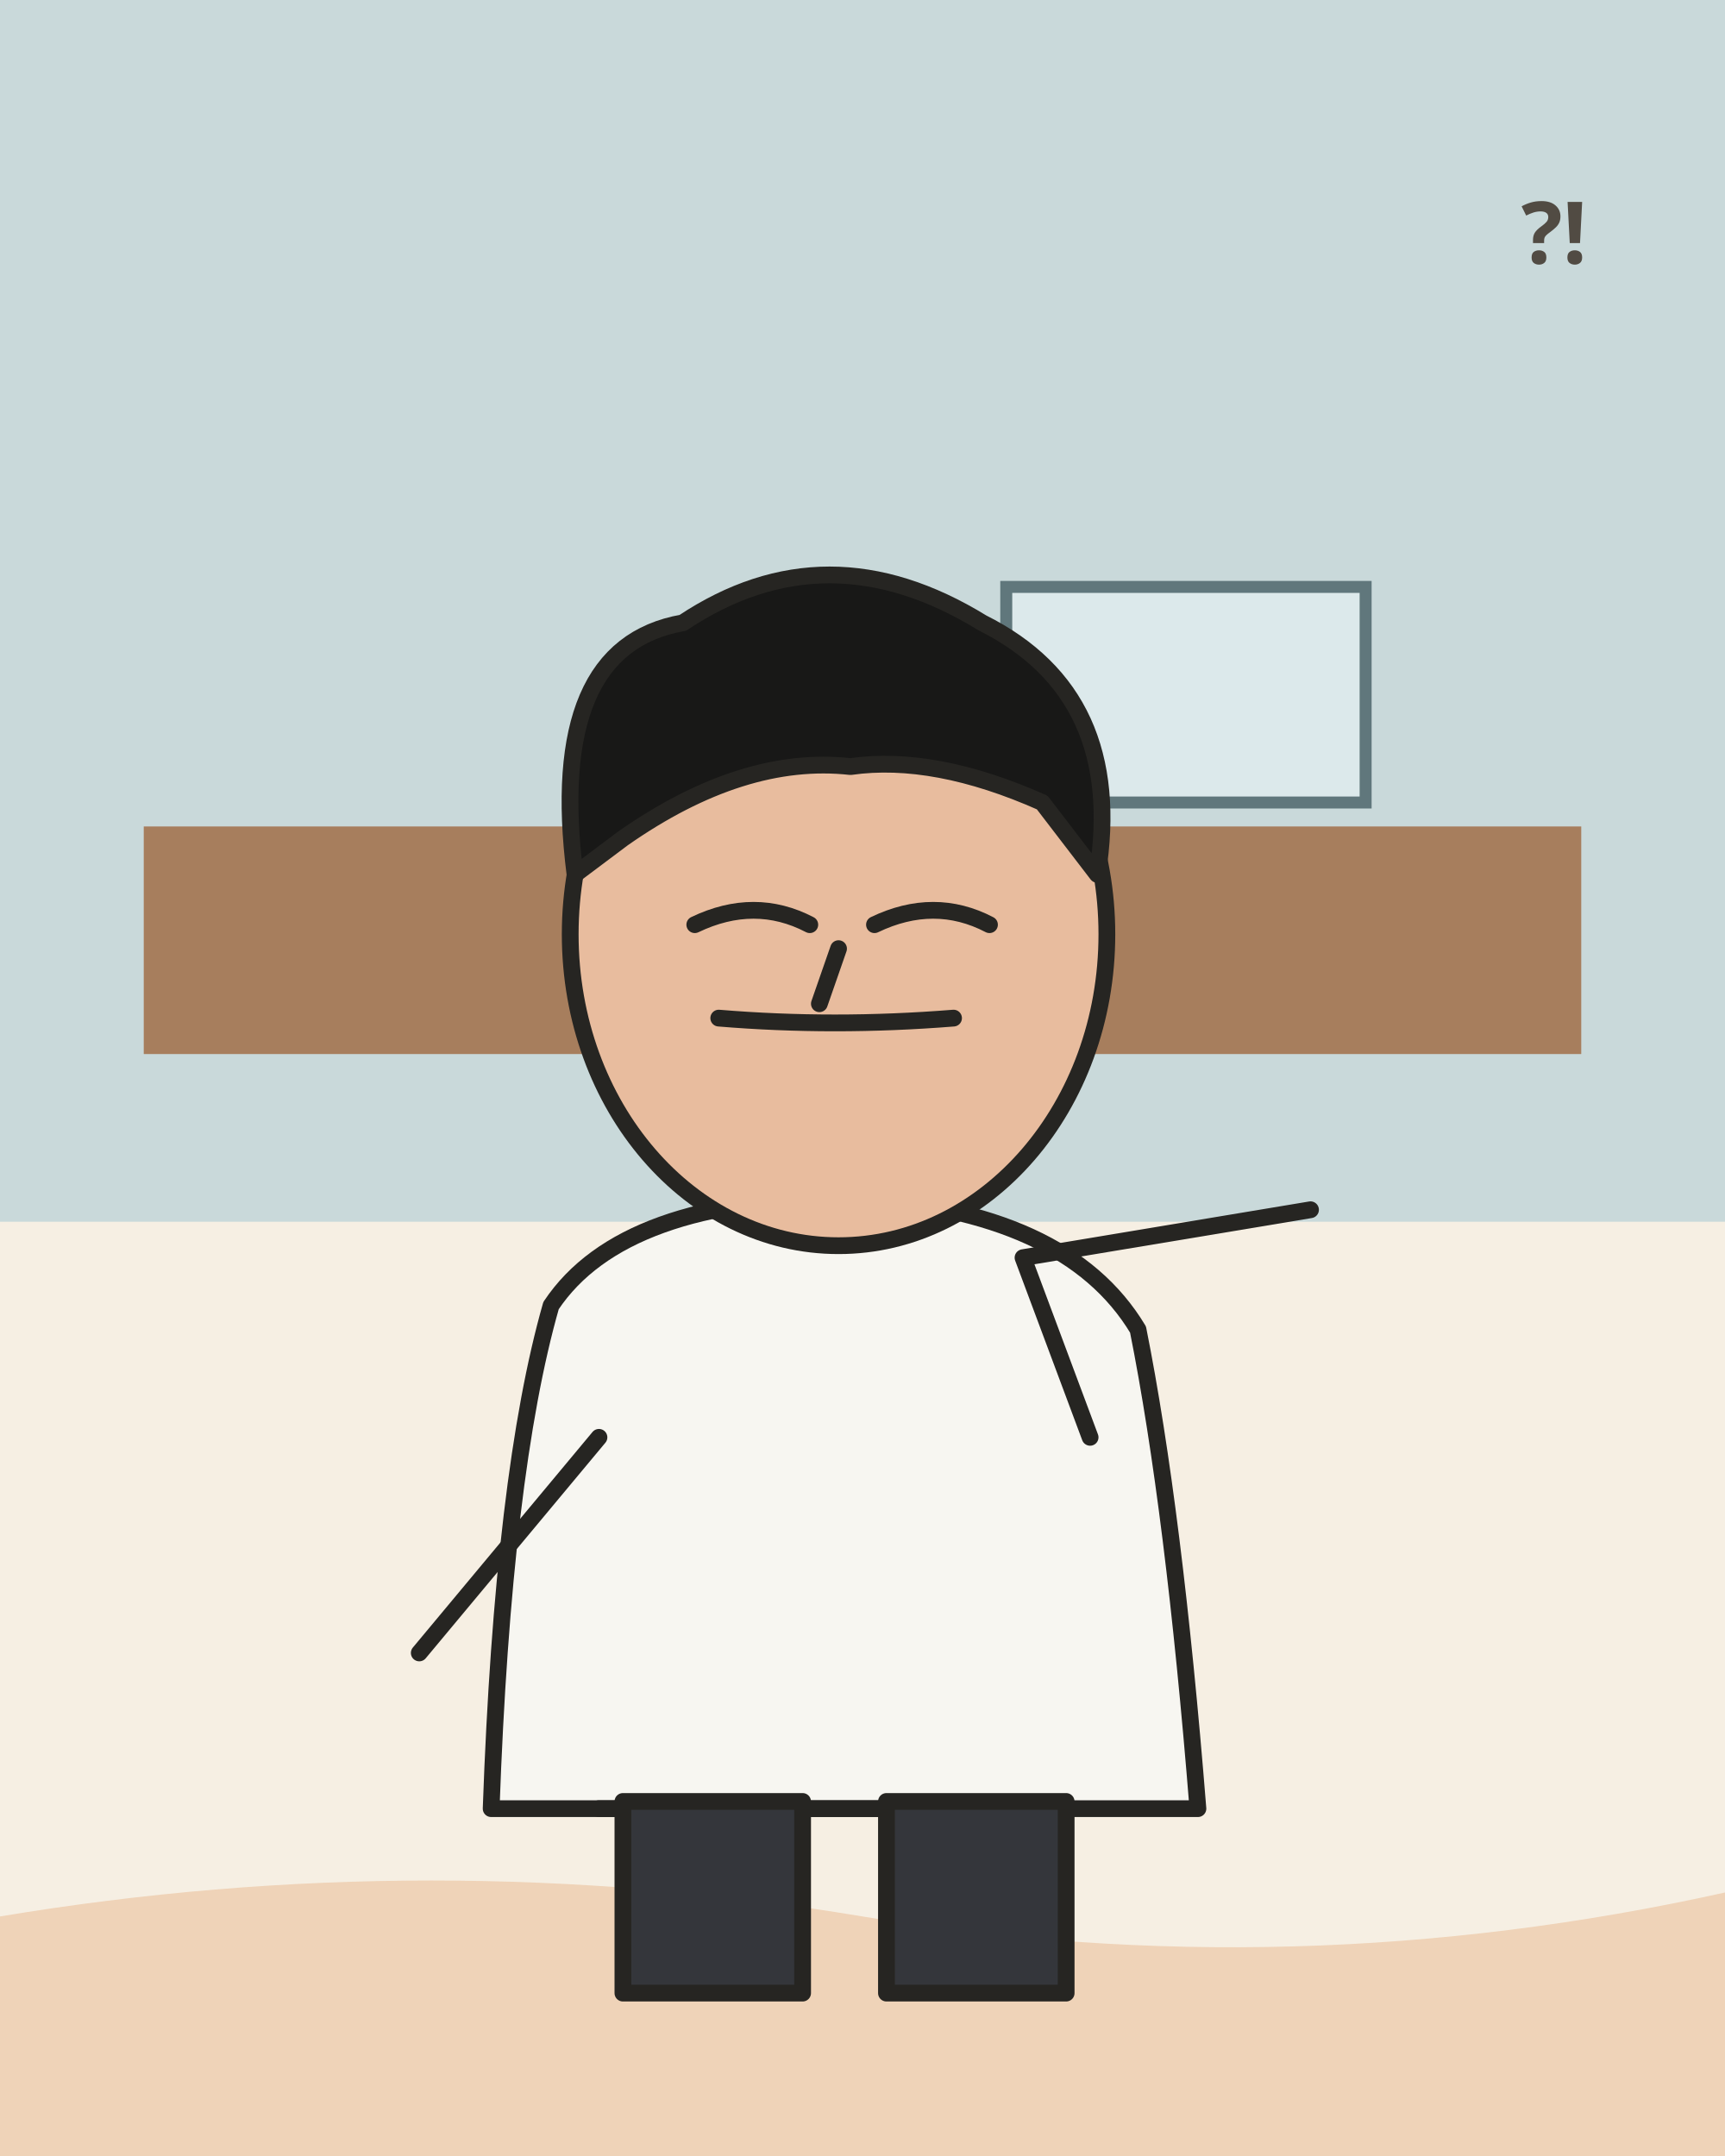
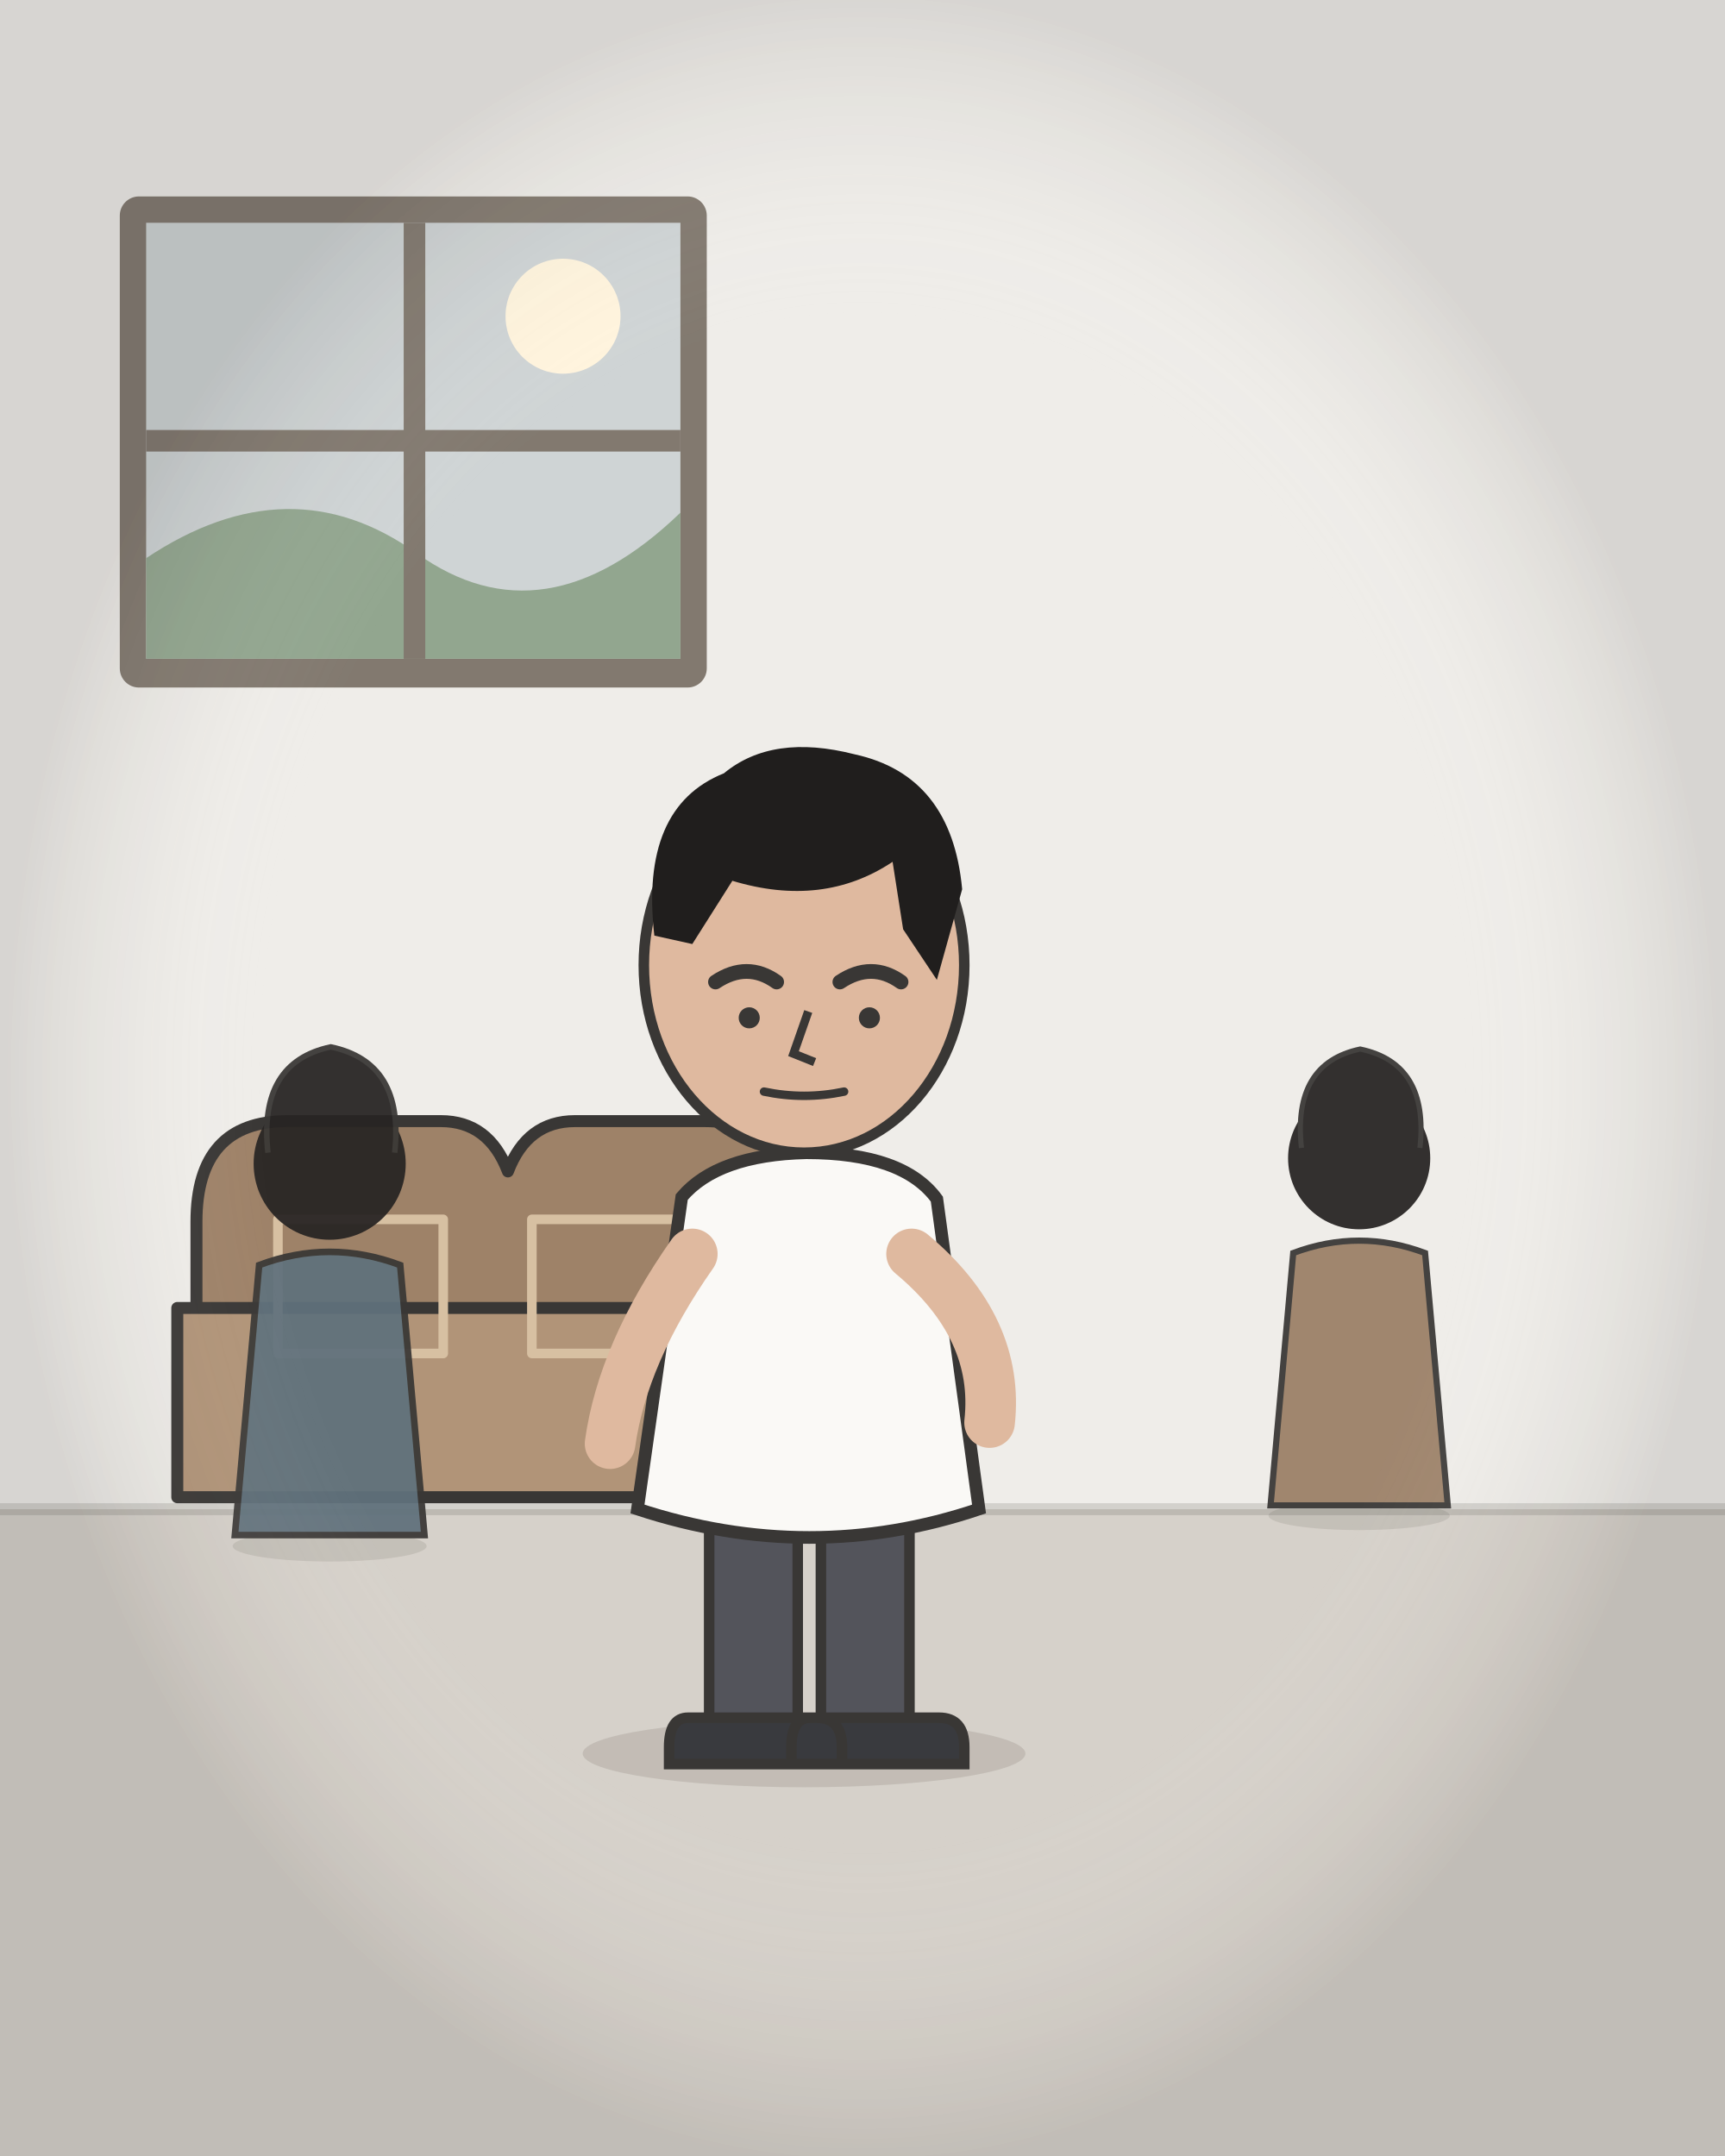
- <svg xmlns="http://www.w3.org/2000/svg" viewBox="0 0 720 900" role="img" aria-label="웹툰 장면">
-   <rect width="720" height="900" fill="#f6efe3" />
-   <rect x="0" y="0" width="720" height="510" fill="#c9d9da" />
-   <rect x="60" y="345" width="600" height="95" fill="#a77e5d" />
-   <rect x="420" y="245" width="150" height="90" fill="#dce9eb" stroke="#60777c" stroke-width="5" />
-   <path d="M0 800 Q180 770 360 800 T720 790V900H0Z" fill="#e7b183" opacity=".45" />
-   <g stroke="#262522" stroke-width="7" stroke-linecap="round" stroke-linejoin="round">
-     <path d="M205 755 Q210 615 230 545 Q260 500 355 500 Q445 505 475 555 Q490 630 500 755Z" fill="#f7f6f1" />
-     <path d="M250 755h195" fill="none" />
-     <ellipse cx="350" cy="390" rx="112" ry="130" fill="#e8bc9e" />
-     <path d="M240 365 Q228 270 285 260 Q345 220 410 260 Q470 290 458 365 L435 335 Q390 315 355 320 Q310 315 260 350Z" fill="#181817" />
-     <path d="M290 386q25 -12 48 0M365 386q25 -12 48 0M300 425q48 4 98 0" fill="none" />
-     <path d="M350 396l-8 23" fill="none" />
-     <path d="M250 600l-75 90M455 600l-28-75 120-20" fill="none" />
-     <rect x="260" y="752" width="75" height="80" fill="#34363b" />
-     <rect x="370" y="752" width="75" height="80" fill="#34363b" />
+ <svg xmlns="http://www.w3.org/2000/svg" viewBox="0 0 720 900" role="img" aria-label="웹툰 장면 삽화">
+   <defs>
+     <linearGradient id="wall" x2="0" y2="1">
+       <stop stop-color="#efede9" />
+       <stop offset="1" stop-color="#d6d1ca" />
+     </linearGradient>
+     <linearGradient id="lamp" x2="1" y2="1">
+       <stop stop-color="#fff4dd" />
+       <stop offset="1" stop-color="#fff" stop-opacity="0" />
+     </linearGradient>
+     <radialGradient id="shade">
+       <stop offset=".7" stop-color="#fff" stop-opacity="0" />
+       <stop offset="1" stop-color="#393735" stop-opacity=".13" />
+     </radialGradient>
+   </defs>
+   <rect width="720" height="900" fill="url(#wall)" />
+   <rect width="720" height="900" fill="#efede9" />
+   <path d="M0 630h720v270H0z" fill="#d6d1ca" />
+   <g>
+     <rect x="50" y="82" width="245" height="205" rx="8" fill="#82796f" />
+     <rect x="61" y="93" width="223" height="182" fill="#cfd4d5" />
+     <circle cx="235" cy="132" r="24" fill="#fff4dd" />
+     <path d="M61 233q60-40 113-2t110-17v61H61z" fill="#92a68f" />
+     <path d="M173 93v182M61 184h223" stroke="#82796f" stroke-width="9" />
  </g>
-   <g font-family="sans-serif" font-weight="700" fill="#514b43">
-     <text x="635" y="110" font-size="36">?!</text>
+   <g stroke="#393735" stroke-width="5" stroke-linejoin="round">
+     <path d="M82 510q0-42 38-42h64q20 0 28 21 8-21 28-21h54q38 0 38 42v91H82z" fill="#9e8268" />
+     <path d="M74 546h272v79H74z" fill="#b19478" />
+     <path d="M116 509h69v56h-69zM222 509h62v56h-62z" fill="none" stroke="#d7c0a2" stroke-width="4" />
  </g>
+   <path d="M0 630h720" stroke="#393735" opacity=".16" stroke-width="5" />
+   <g transform="translate(230 292) scale(0.88)">
+     <ellipse cx="120" cy="500" rx="105" ry="16" fill="#473d34" opacity=".14" />
+     <path d="M75 385h42v114H75zM128 385h42v114h-42z" fill="#53545b" stroke="#393735" stroke-width="5" />
+     <path d="M65 483h61q12 0 12 14v8H56v-8q0-14 9-14zM123 483h61q12 0 12 14v8h-82v-8q0-14 9-14z" fill="#393a3e" stroke="#393735" stroke-width="5" />
+     <path d="M62 236q17-20 59-21 46 0 62 22l20 147q-80 27-162 0z" fill="#faf9f6" stroke="#393735" stroke-width="6" />
+     <path d="M67 263Q34 310 28 353M171 263q42 35 37 80" fill="none" stroke="#dfb99f" stroke-width="24" stroke-linecap="round" />
+     <ellipse cx="120" cy="126" rx="76" ry="89" fill="#dfb99f" stroke="#393735" stroke-width="5" />
+     <path d="M49 112Q42 51 82 35q23-19 62-9 46 10 51 64l-12 43-16-24-5-32q-33 22-76 9l-19 30z" fill="#201e1d" />
+     <path d="M78 134q15-10 29 0M137 134q15-10 29 0" fill="none" stroke="#393735" stroke-width="7" stroke-linecap="round" />
+     <circle cx="94" cy="151" r="5" fill="#393735" />
+     <circle cx="151" cy="151" r="5" fill="#393735" />
+     <path d="M122 148l-7 20 10 4" fill="none" stroke="#393735" stroke-width="4" />
+     <path d="M101 186q19 4 38 0" fill="none" stroke="#393735" stroke-width="4" stroke-linecap="round" />
+   </g>
+   <g opacity=".94">
+     <g transform="translate(87 420) scale(0.46)">
+       <ellipse cx="110" cy="490" rx="88" ry="14" fill="#473d34" opacity=".13" />
+       <path d="M46 235q64-24 128 0l22 245H24z" fill="#60717b" stroke="#393735" stroke-width="6" />
+       <circle cx="110" cy="143" r="69" fill="#272423" />
+       <path d="M54 133q-9-82 57-96 67 14 58 96" fill="#272423" stroke="#393735" stroke-width="5" />
+     </g>
+     <g transform="translate(520 422) scale(0.43)">
+       <ellipse cx="110" cy="490" rx="88" ry="14" fill="#473d34" opacity=".13" />
+       <path d="M46 235q64-24 128 0l22 245H24z" fill="#9b8066" stroke="#393735" stroke-width="6" />
+       <circle cx="110" cy="143" r="69" fill="#272423" />
+       <path d="M54 133q-9-82 57-96 67 14 58 96" fill="#272423" stroke="#393735" stroke-width="5" />
+     </g>
+   </g>
+   <rect width="720" height="900" fill="url(#shade)" />
</svg>
